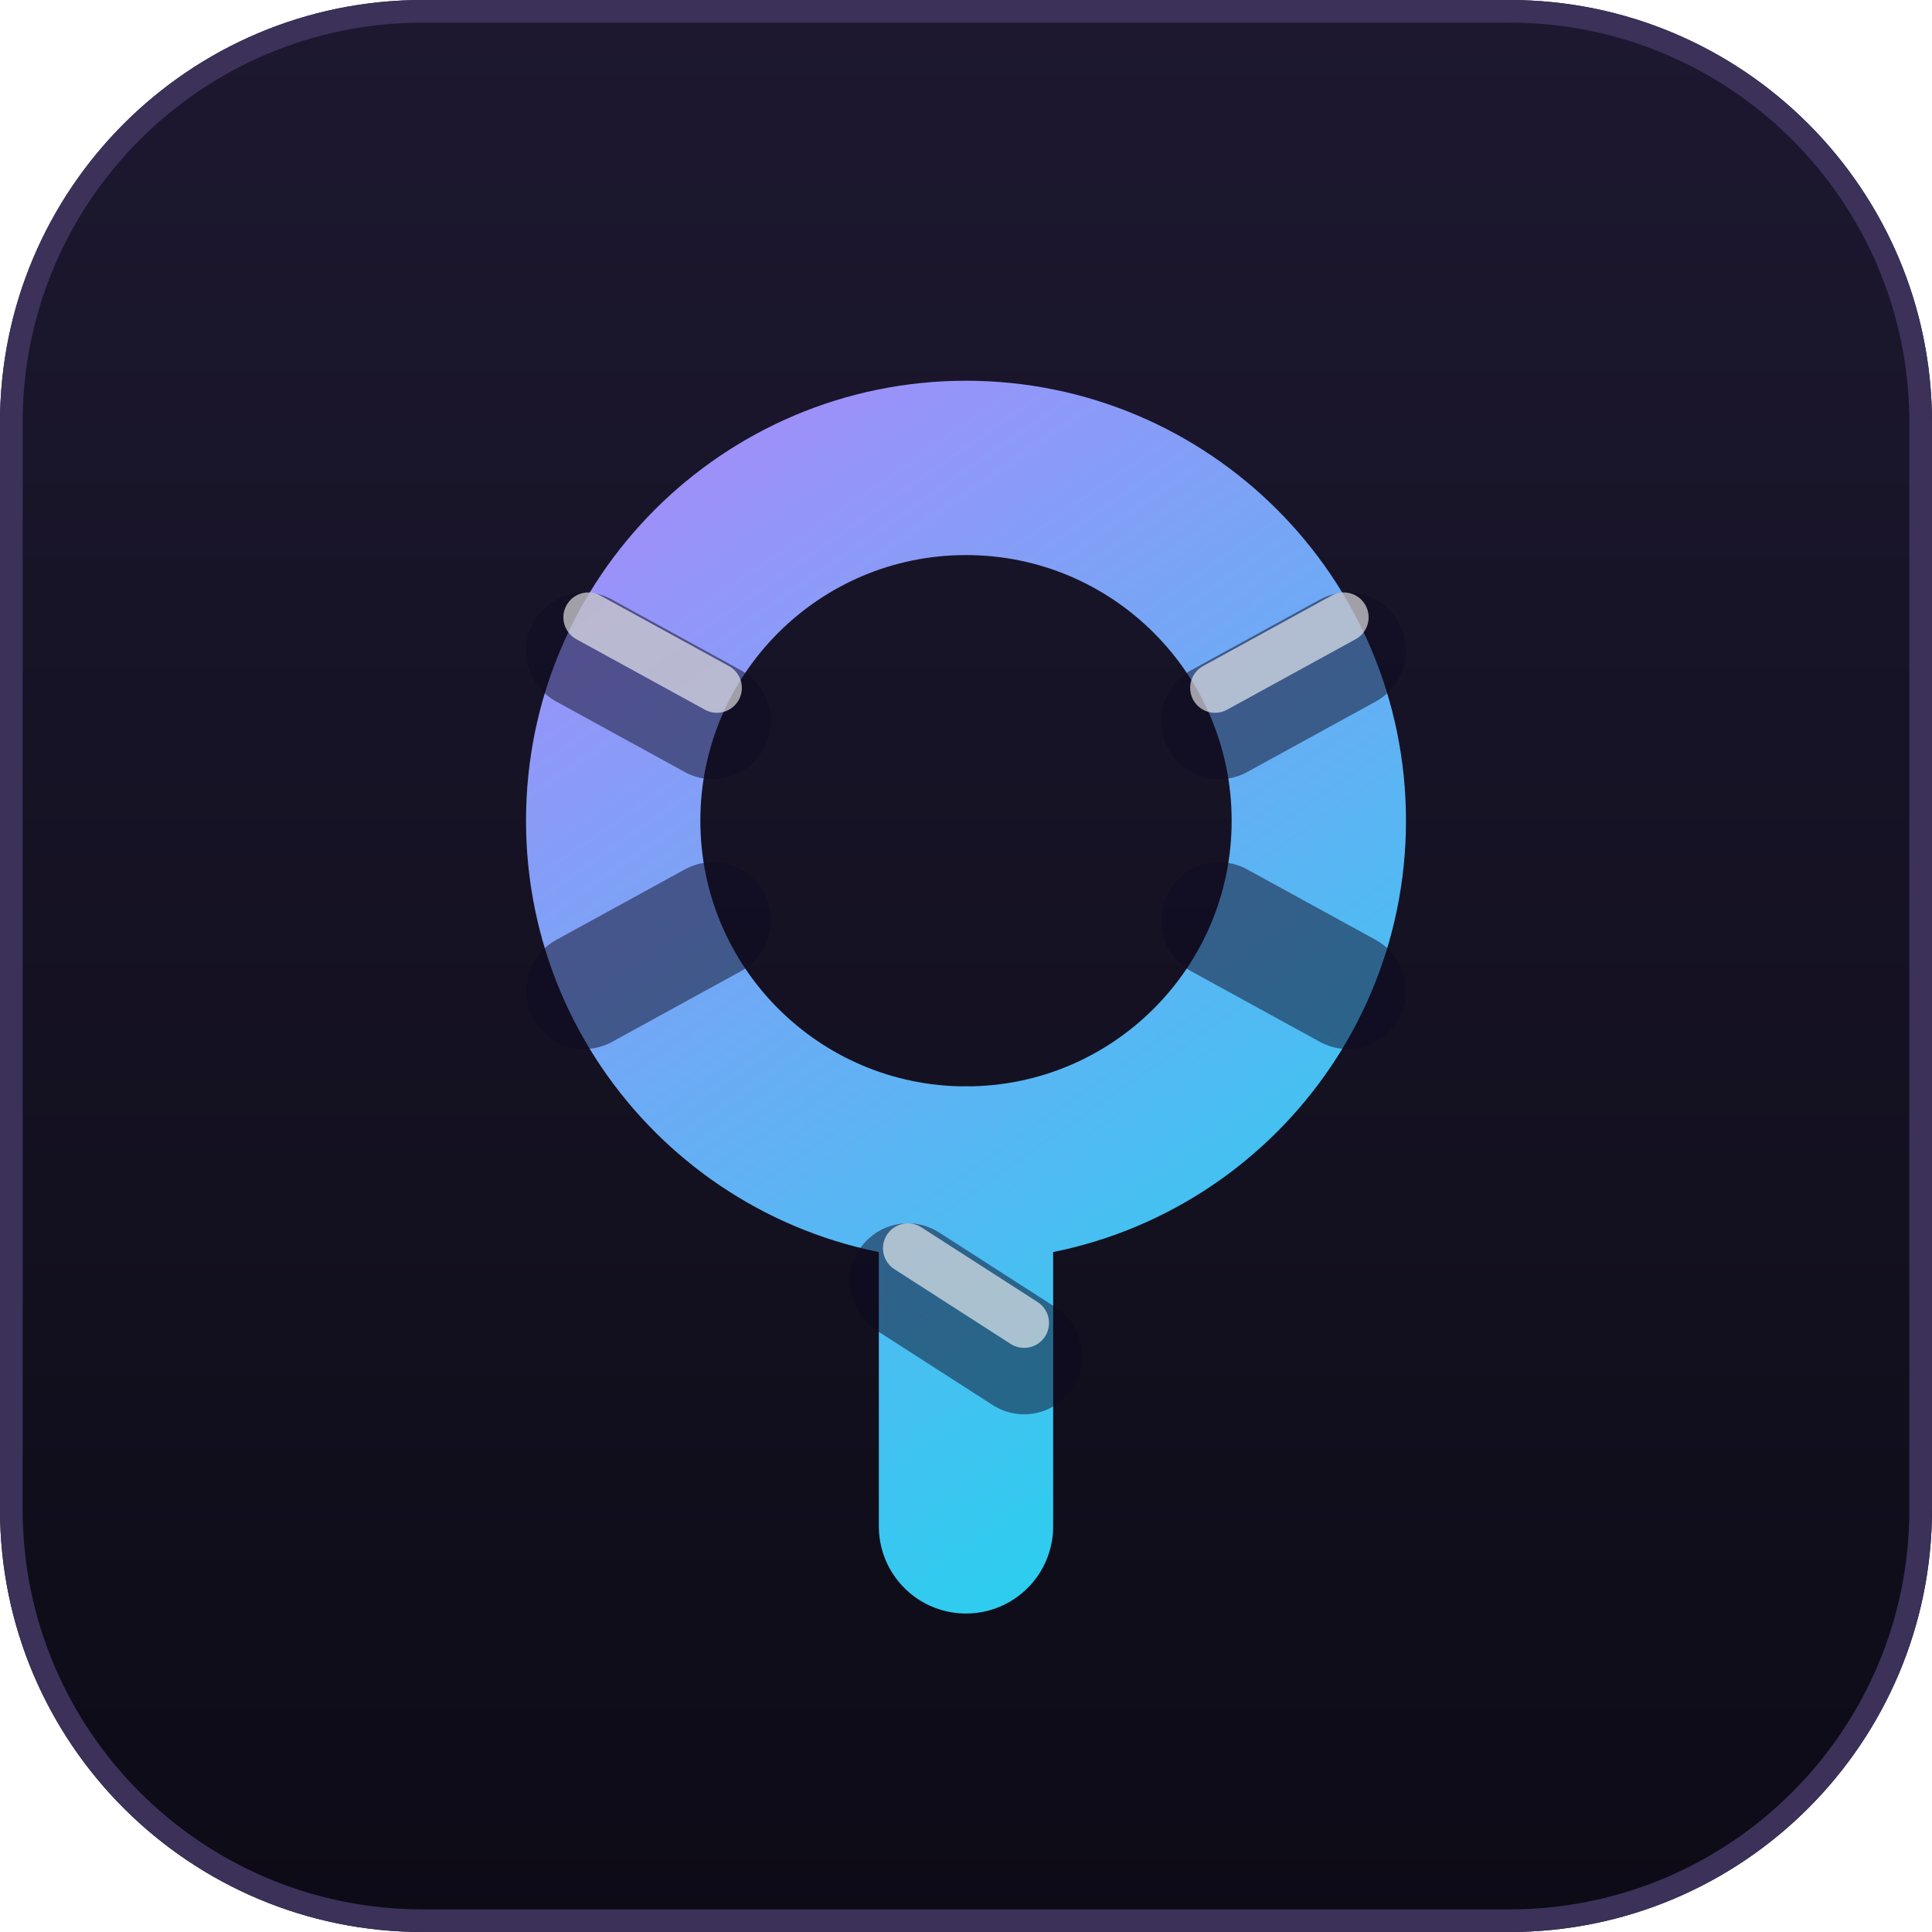
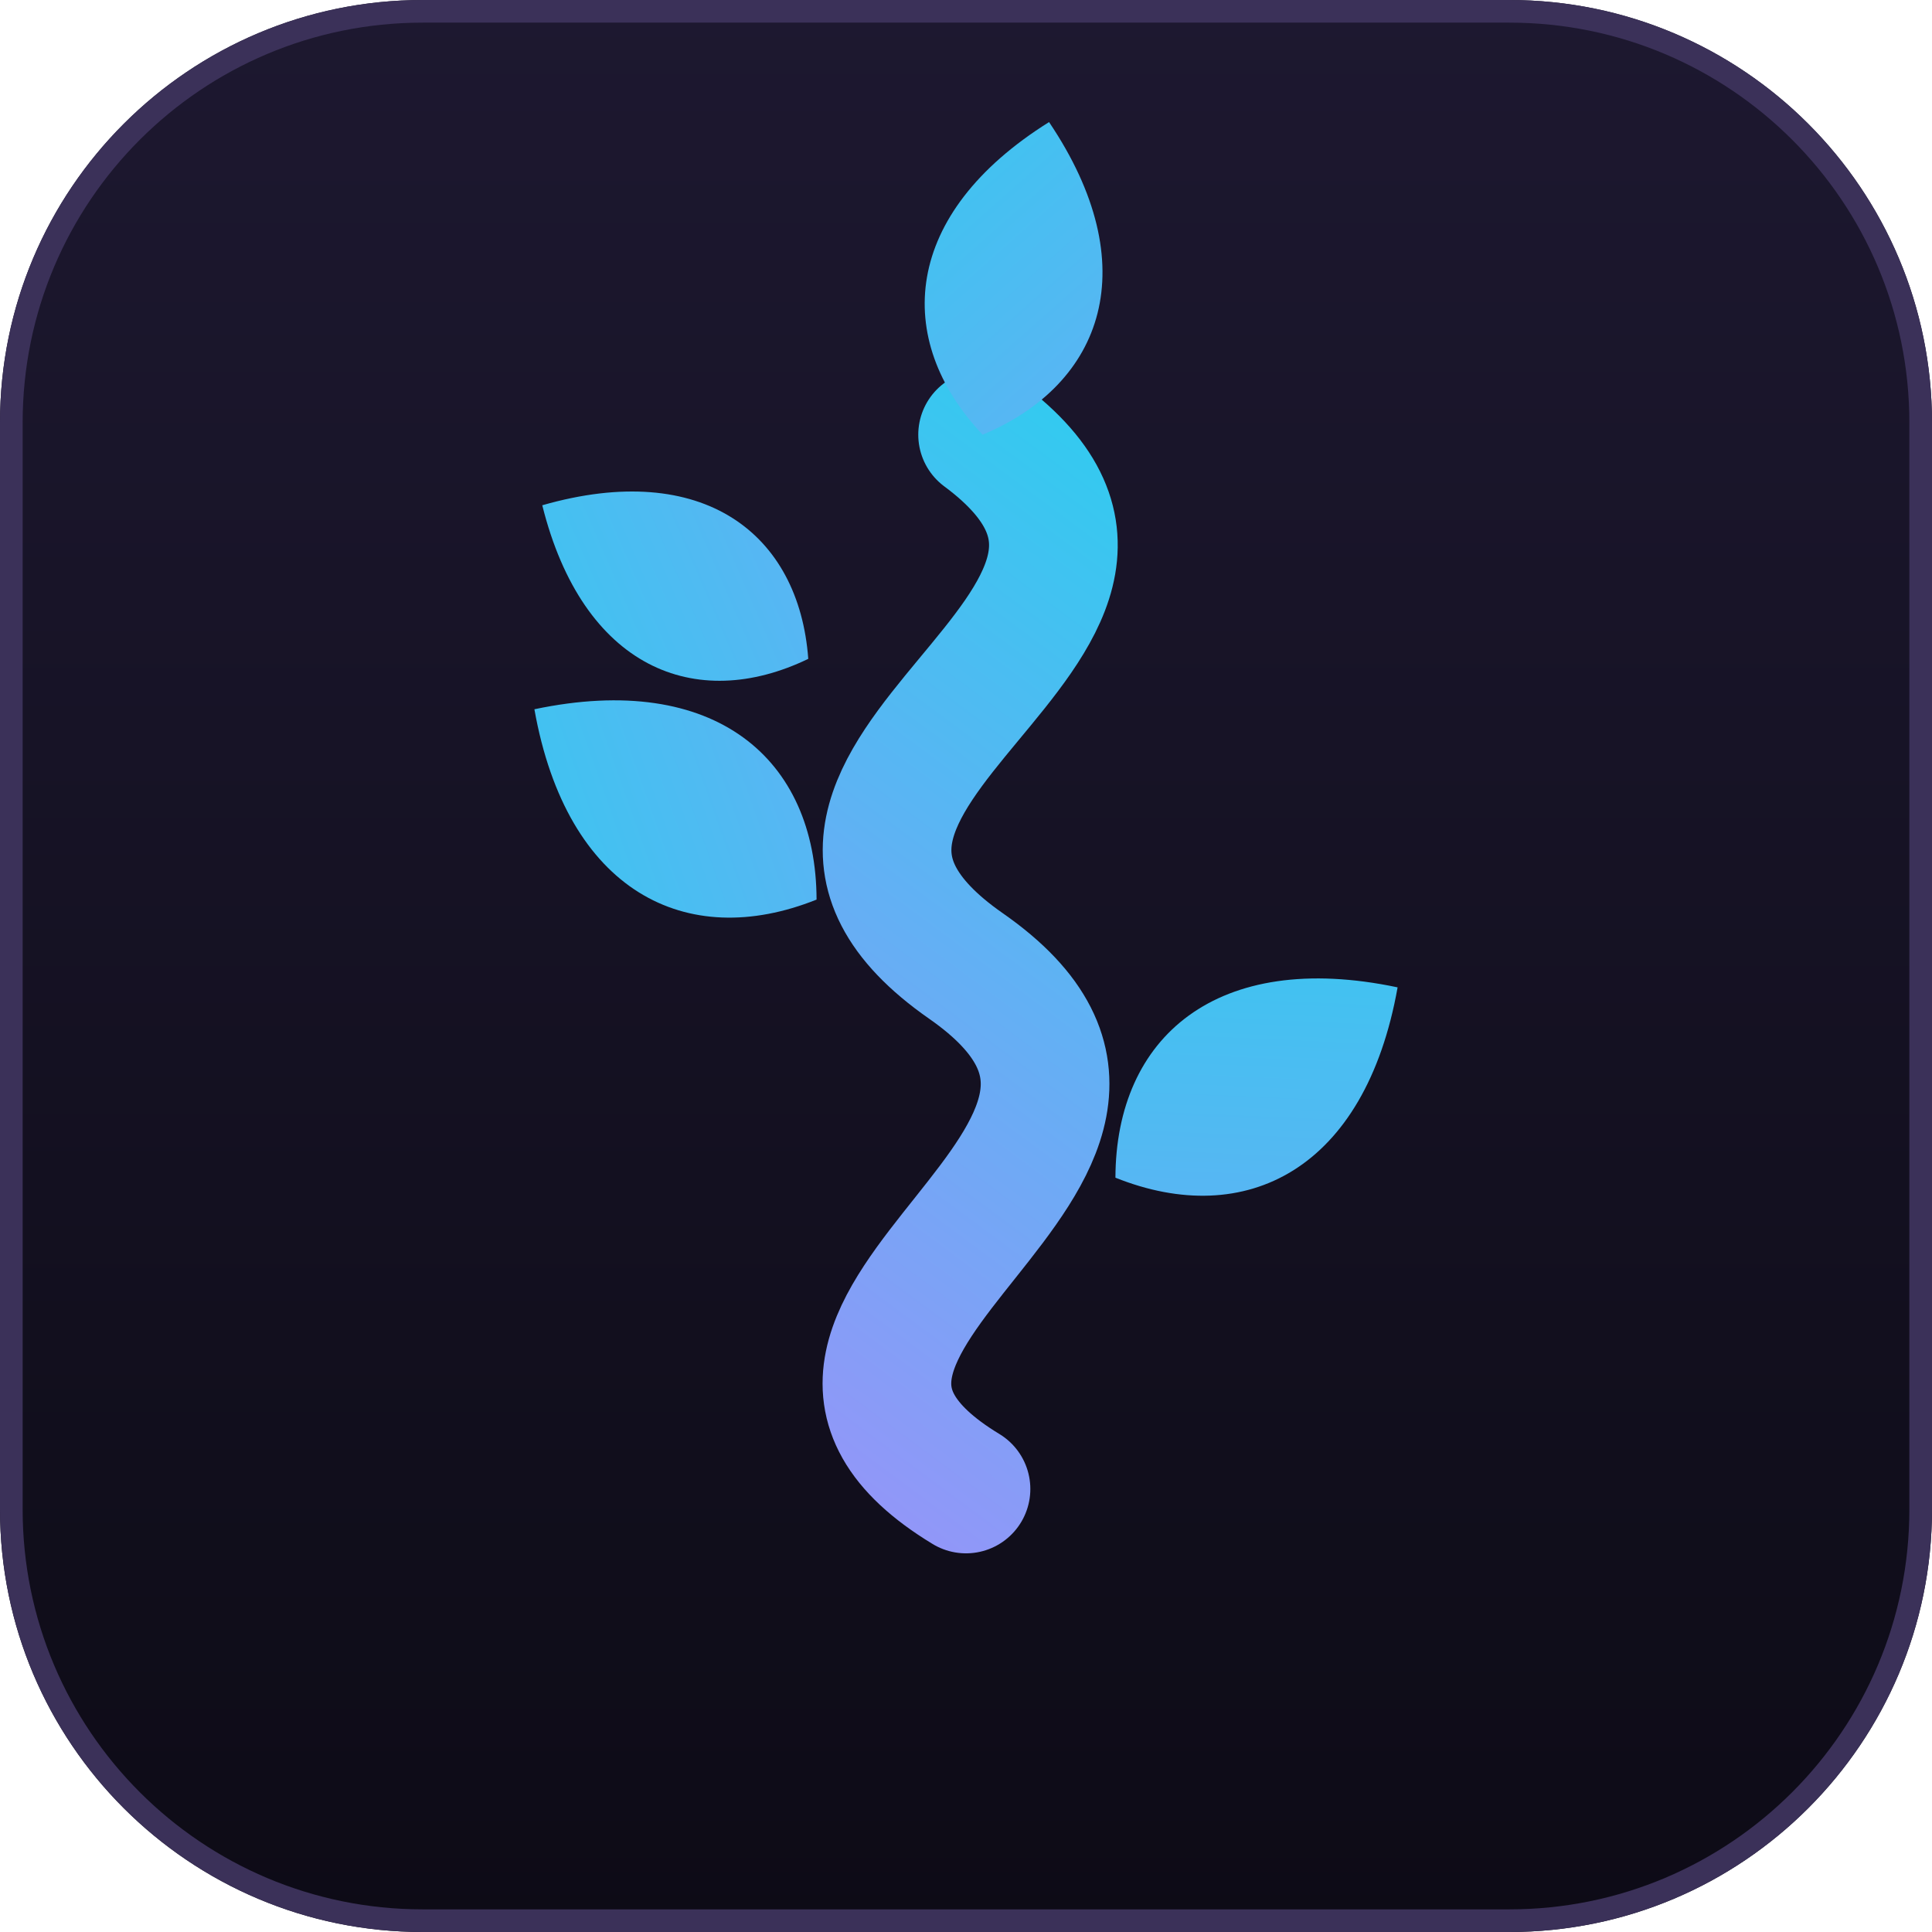
<svg xmlns="http://www.w3.org/2000/svg" viewBox="0 0 512 512" width="512" height="512">
  <defs>
    <linearGradient id="tile" x1="0" y1="0" x2="0" y2="512" gradientUnits="userSpaceOnUse">
      <stop stop-color="#1d1830" />
      <stop offset="1" stop-color="#0d0b16" />
    </linearGradient>
-     <linearGradient id="rope" x1="7" y1="3" x2="25" y2="29" gradientUnits="userSpaceOnUse">
+     <linearGradient id="vine" x1="6" y1="30" x2="26" y2="3" gradientUnits="userSpaceOnUse">
      <stop stop-color="#a78bfa" />
      <stop offset="1" stop-color="#22d3ee" />
    </linearGradient>
  </defs>
  <rect width="512" height="512" rx="112" fill="url(#tile)" />
  <rect x="3" y="3" width="506" height="506" rx="109" fill="none" stroke="#3b3159" stroke-width="6" />
  <g transform="translate(80 80) scale(11)">
-     <g stroke="url(#rope)" stroke-width="4.2" stroke-linecap="round" stroke-linejoin="round" fill="none">
-       <circle cx="16" cy="12.5" r="8.5" />
-       <path d="M16 21v8.5" />
-     </g>
-     <g stroke="rgba(15,10,35,.5)" stroke-width="2.8" stroke-linecap="round">
-       <path d="M6.8 8.4 9.9 10.1" />
-       <path d="M25.2 8.4 22.1 10.1" />
-       <path d="M6.8 16.6 9.9 14.9" />
-       <path d="M25.2 16.6 22.1 14.9" />
-       <path d="M14.6 23.6 17.4 25.4" />
-     </g>
-     <g stroke="rgba(255,255,255,.6)" stroke-width="1.2" stroke-linecap="round">
-       <path d="M6.9 7.6 10 9.3" />
-       <path d="M25.1 7.6 22 9.3" />
-       <path d="M14.6 22.8 17.4 24.6" />
+     <path d="M16 28.6 C 9.4 24.6, 22.6 20.6, 16 16 C 9.4 11.4, 22.6 7.8, 16.4 3.2" fill="none" stroke="url(#vine)" stroke-width="3.1" stroke-linecap="round" stroke-linejoin="round" />
+     <g fill="url(#vine)">
+       <path transform="translate(12.4 14.4) rotate(-146)" d="M0 0 C 1.9 -2.8, 5.1 -3.2, 8.2 0 C 5.1 3.2, 1.9 2.8, 0 0 Z" />
+       <path transform="translate(19.6 21.1) rotate(-34)" d="M0 0 C 1.9 -2.8, 5.1 -3.2, 8.2 0 C 5.1 3.2, 1.9 2.8, 0 0 Z" />
+       <path transform="translate(12.2 8.6) rotate(-150)" d="M0 0 C 1.7 -2.5, 4.6 -2.9, 7.4 0 C 4.6 2.9, 1.7 2.5, 0 0 Z" />
+       <path transform="translate(16.4 3.2) rotate(-78)" d="M0 0 C 1.8 -2.6, 4.8 -3, 7.7 0 C 4.8 3, 1.8 2.6, 0 0 Z" />
    </g>
  </g>
</svg>
